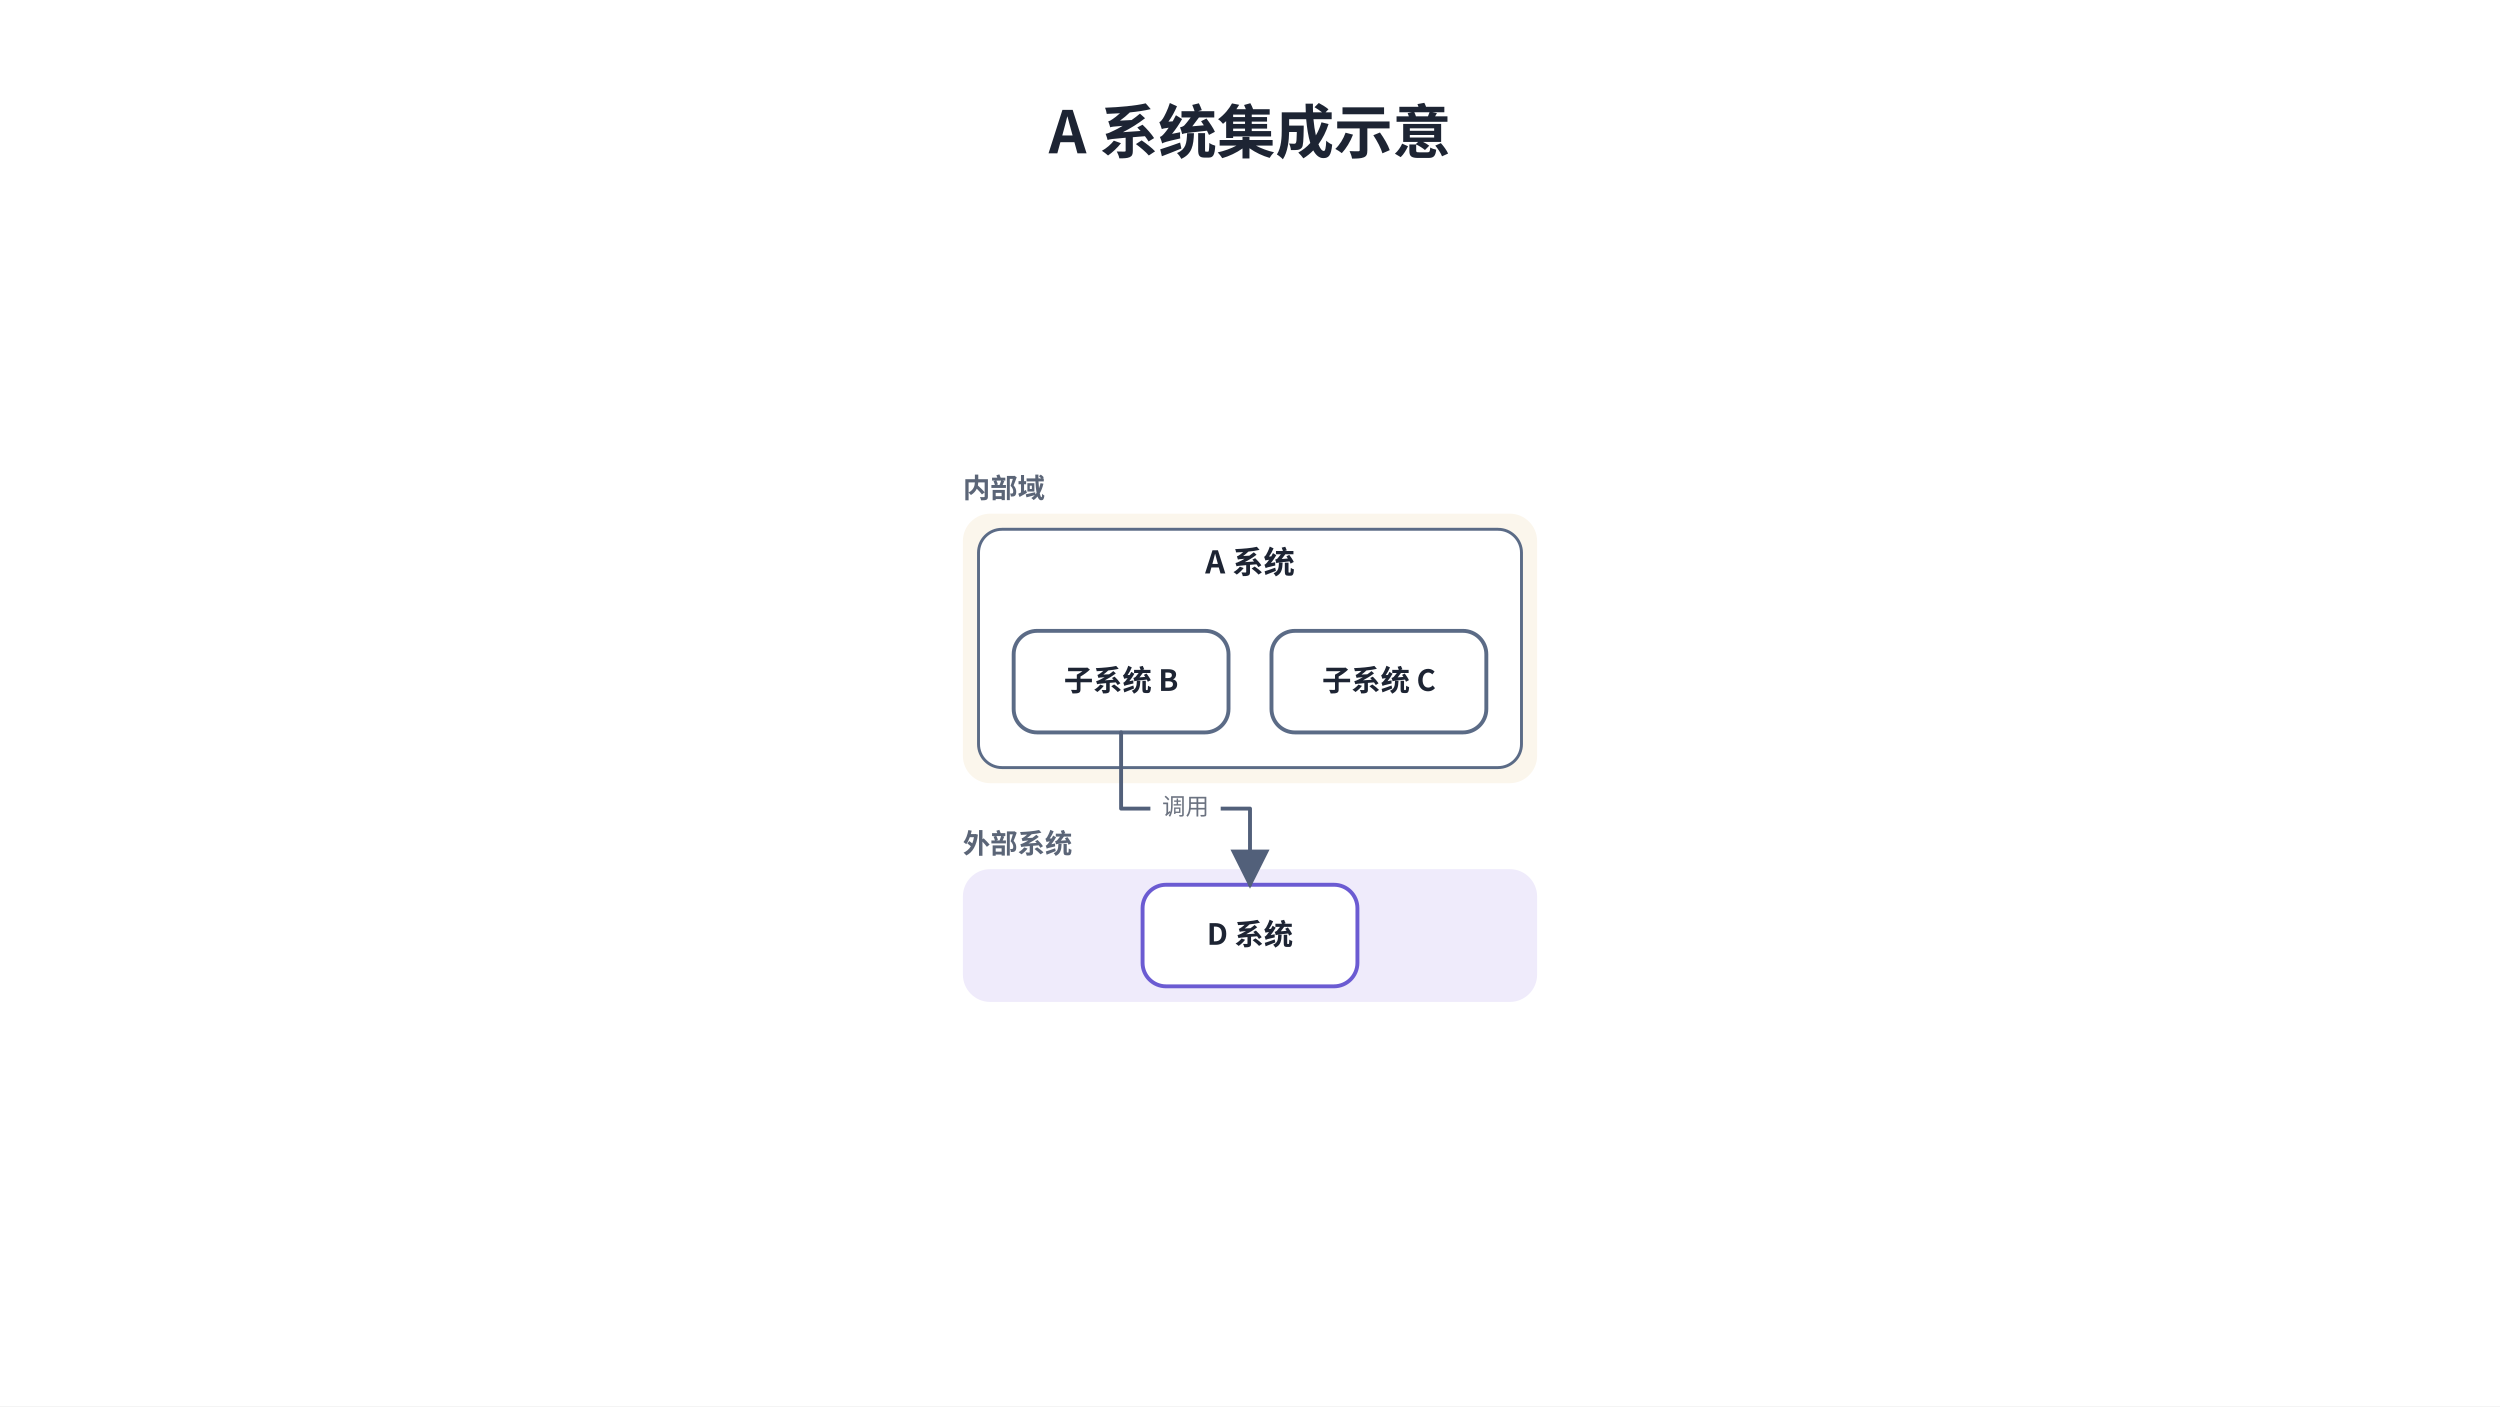
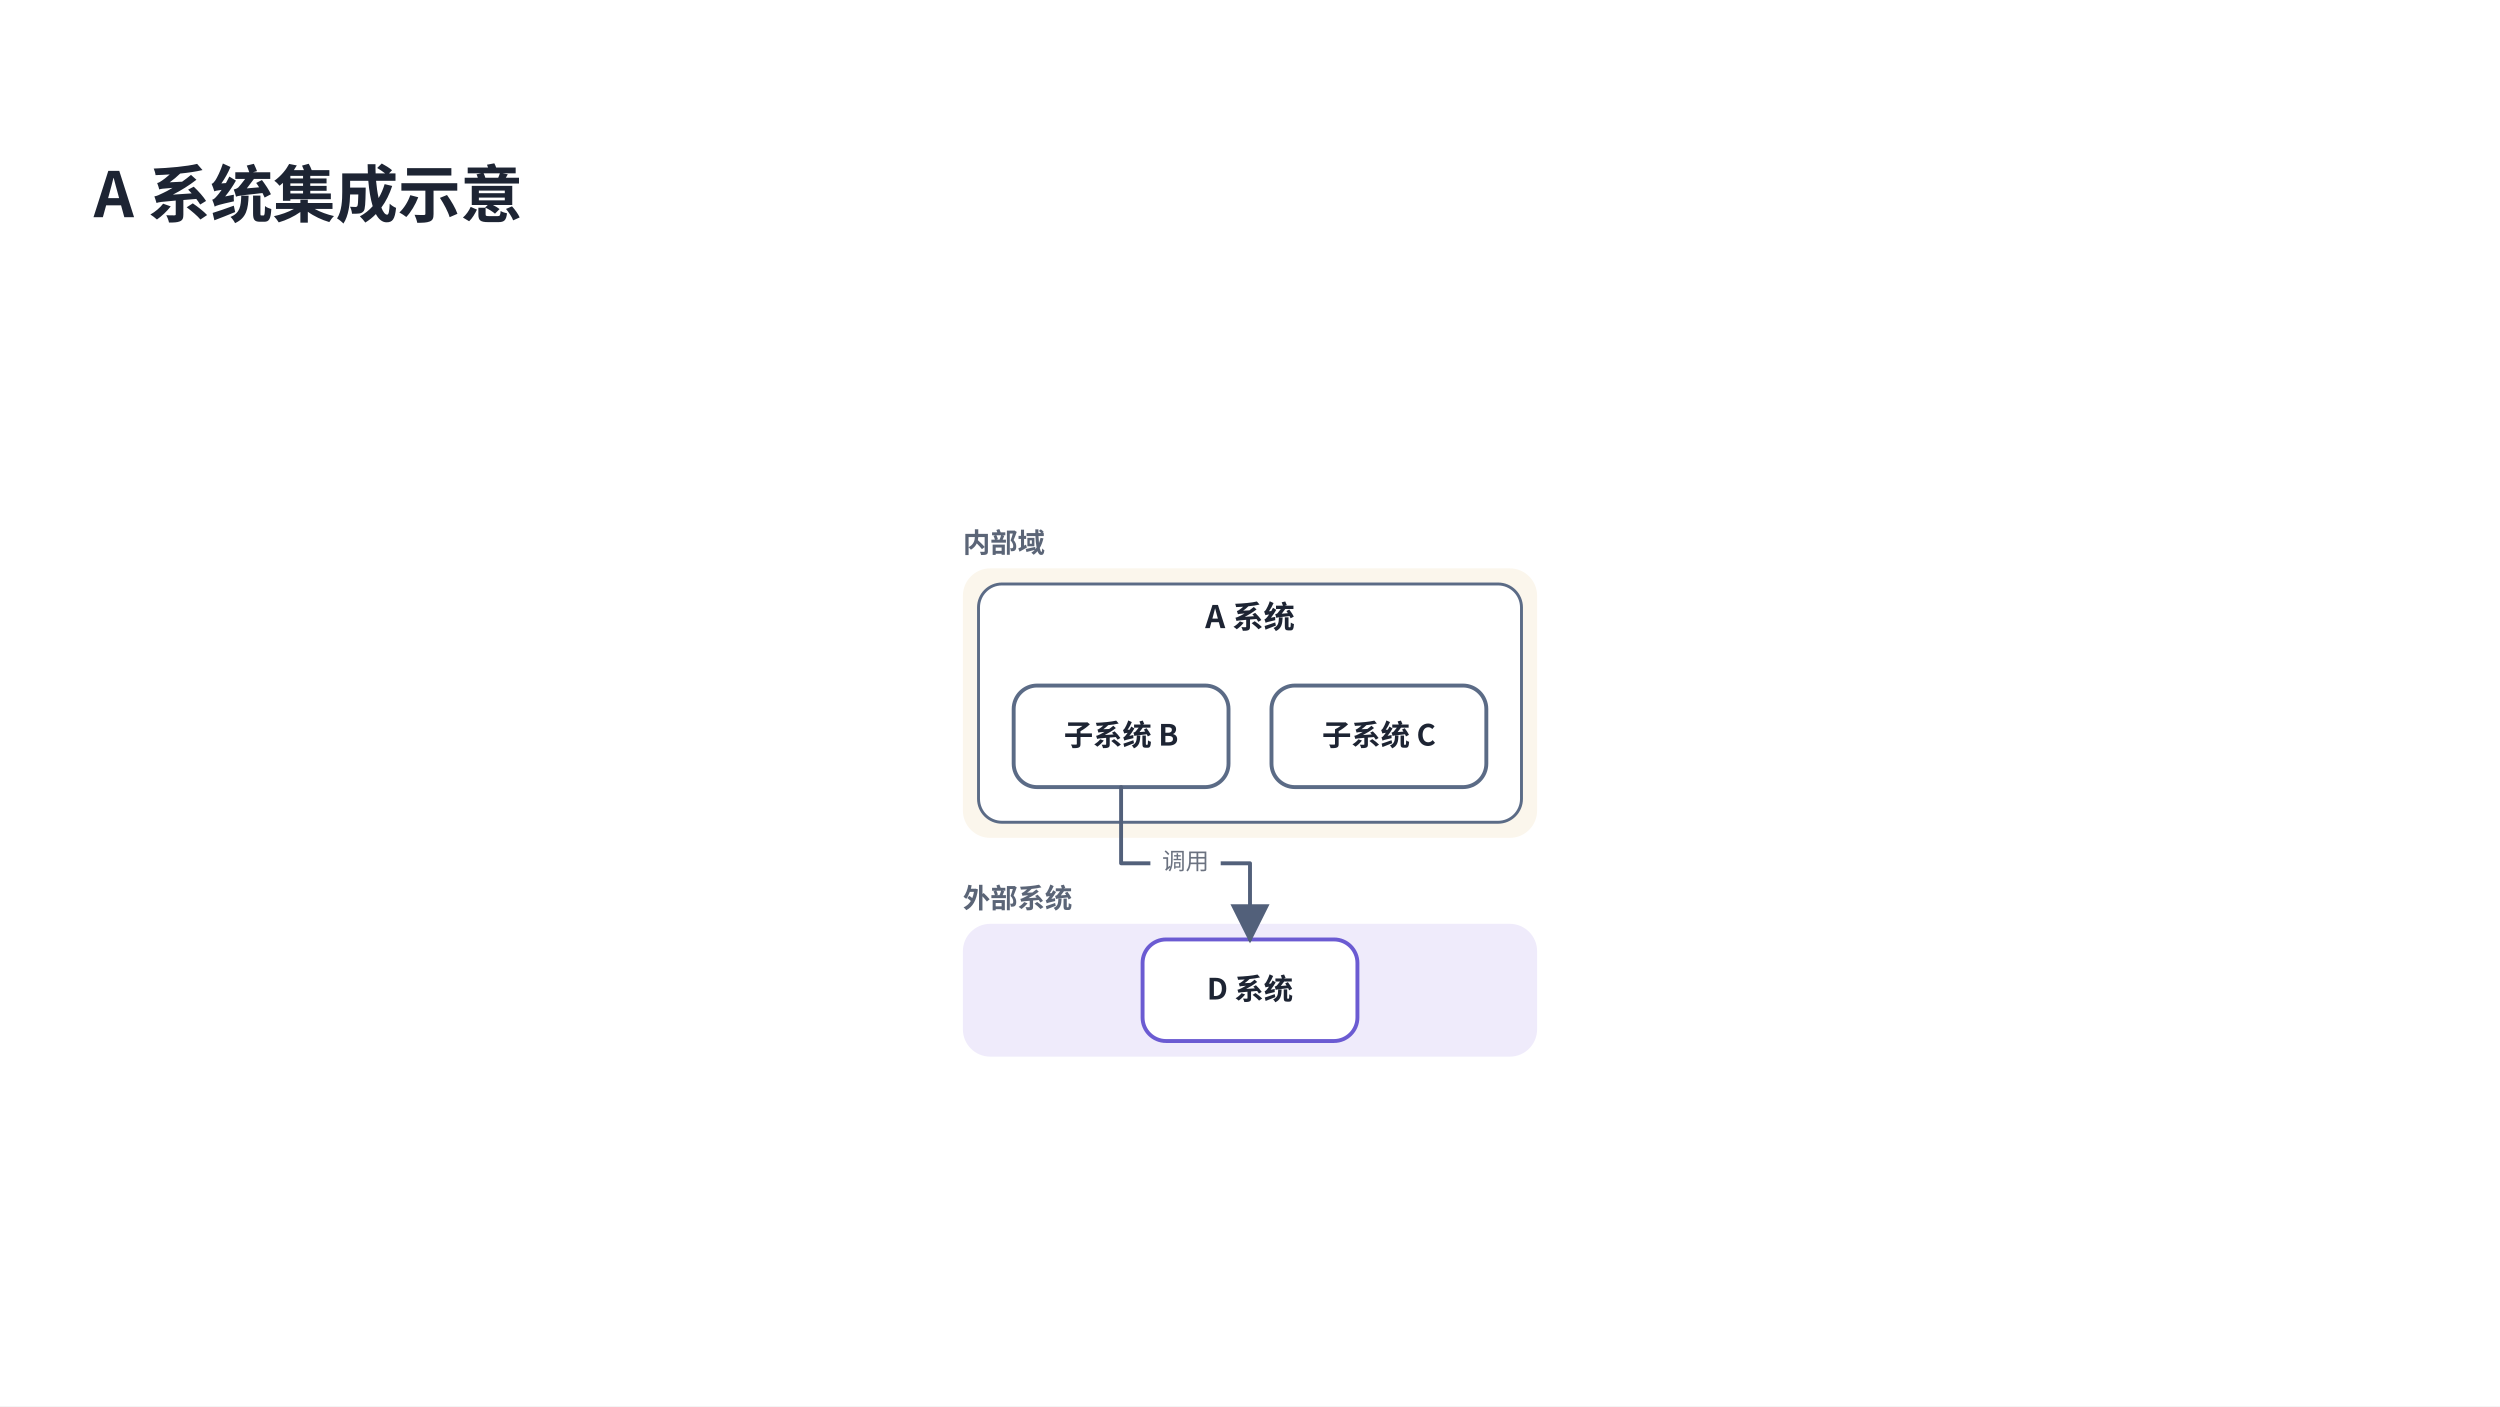
<svg xmlns="http://www.w3.org/2000/svg" id="figure-svg" viewBox="0 0 1280 720" role="img" aria-labelledby="figure-title figure-desc" font-family="'Microsoft YaHei', 'Microsoft YaHei', '微软雅黑', 'PingFang SC', 'Noto Sans CJK SC', Inter, Arial, sans-serif">
  <rect width="1280" height="720" fill="#FFFFFF" />
-   <text data-node-id="figure-title-text" x="640" y="68" fill="#1D2433" font-size="30" font-weight="700" text-anchor="middle" dominant-baseline="middle" font-family="'Microsoft YaHei', 'Microsoft YaHei', '微软雅黑', 'PingFang SC', 'Noto Sans CJK SC', Inter, Arial, sans-serif">
-     <tspan x="640" y="68">A 系统集成示意</tspan>
+   <text data-node-id="figure-title-text" x="48" y="100" fill="#1D2433" font-size="32" font-weight="800" text-anchor="start" dominant-baseline="middle" font-family="'Microsoft YaHei', 'Microsoft YaHei', '微软雅黑', 'PingFang SC', 'Noto Sans CJK SC', Inter, Arial, sans-serif">
+     <tspan x="48" y="100">A 系统集成示意</tspan>
  </text>
-   <rect data-node-id="band-0" x="493" y="263" width="294" height="138" rx="14" fill="#FBF6EC" stroke="none" stroke-width="0" />
-   <text data-node-id="band-label-0" x="493" y="250" fill="#5B6577" font-size="14" font-weight="700" text-anchor="start" dominant-baseline="middle" font-family="'Microsoft YaHei', 'Microsoft YaHei', '微软雅黑', 'PingFang SC', 'Noto Sans CJK SC', Inter, Arial, sans-serif">
-     <tspan x="493" y="250">内部域</tspan>
+   <rect data-node-id="band-0" x="493" y="291" width="294" height="138" rx="14" fill="#FBF6EC" stroke="none" stroke-width="0" />
+   <text data-node-id="band-label-0" x="493" y="278" fill="#5B6577" font-size="14" font-weight="700" text-anchor="start" dominant-baseline="middle" font-family="'Microsoft YaHei', 'Microsoft YaHei', '微软雅黑', 'PingFang SC', 'Noto Sans CJK SC', Inter, Arial, sans-serif">
+     <tspan x="493" y="278">内部域</tspan>
  </text>
-   <rect data-node-id="band-1" x="493" y="445" width="294" height="68" rx="14" fill="#EFEBFB" stroke="none" stroke-width="0" />
-   <text data-node-id="band-label-1" x="493" y="432" fill="#5B6577" font-size="14" font-weight="700" text-anchor="start" dominant-baseline="middle" font-family="'Microsoft YaHei', 'Microsoft YaHei', '微软雅黑', 'PingFang SC', 'Noto Sans CJK SC', Inter, Arial, sans-serif">
-     <tspan x="493" y="432">外部系统</tspan>
+   <rect data-node-id="band-1" x="493" y="473" width="294" height="68" rx="14" fill="#EFEBFB" stroke="none" stroke-width="0" />
+   <text data-node-id="band-label-1" x="493" y="460" fill="#5B6577" font-size="14" font-weight="700" text-anchor="start" dominant-baseline="middle" font-family="'Microsoft YaHei', 'Microsoft YaHei', '微软雅黑', 'PingFang SC', 'Noto Sans CJK SC', Inter, Arial, sans-serif">
+     <tspan x="493" y="460">外部系统</tspan>
  </text>
  <g data-node-id="a-group">
-     <rect data-node-id="a-rect" x="501" y="271" width="278" height="122" rx="12" fill="#FFFFFF" stroke="#5B6B86" stroke-width="1.5" />
-     <text data-node-id="a-label" x="640" y="288" fill="#1D2433" font-size="16" font-weight="700" text-anchor="middle" dominant-baseline="middle" font-family="'Microsoft YaHei', 'Microsoft YaHei', '微软雅黑', 'PingFang SC', 'Noto Sans CJK SC', Inter, Arial, sans-serif">
-       <tspan x="640" y="288">A 系统</tspan>
+     <rect data-node-id="a-rect" x="501" y="299" width="278" height="122" rx="12" fill="#FFFFFF" stroke="#5B6B86" stroke-width="1.5" />
+     <text data-node-id="a-label" x="640" y="316" fill="#1D2433" font-size="16" font-weight="700" text-anchor="middle" dominant-baseline="middle" font-family="'Microsoft YaHei', 'Microsoft YaHei', '微软雅黑', 'PingFang SC', 'Noto Sans CJK SC', Inter, Arial, sans-serif">
+       <tspan x="640" y="316">A 系统</tspan>
    </text>
    <g data-node-id="b-group">
-       <rect data-node-id="b-rect" x="519" y="323" width="110" height="52" rx="12" fill="#FFFFFF" stroke="#5B6B86" stroke-width="2" />
-       <text data-node-id="b-title" x="574" y="348.5" fill="#1D2433" font-size="15" font-weight="700" text-anchor="middle" dominant-baseline="middle" font-family="'Microsoft YaHei', 'Microsoft YaHei', '微软雅黑', 'PingFang SC', 'Noto Sans CJK SC', Inter, Arial, sans-serif">
-         <tspan x="574" y="348.5">子系统 B</tspan>
+       <rect data-node-id="b-rect" x="519" y="351" width="110" height="52" rx="12" fill="#FFFFFF" stroke="#5B6B86" stroke-width="2" />
+       <text data-node-id="b-title" x="574" y="376.5" fill="#1D2433" font-size="15" font-weight="700" text-anchor="middle" dominant-baseline="middle" font-family="'Microsoft YaHei', 'Microsoft YaHei', '微软雅黑', 'PingFang SC', 'Noto Sans CJK SC', Inter, Arial, sans-serif">
+         <tspan x="574" y="376.5">子系统 B</tspan>
      </text>
    </g>
    <g data-node-id="c-group">
-       <rect data-node-id="c-rect" x="651" y="323" width="110" height="52" rx="12" fill="#FFFFFF" stroke="#5B6B86" stroke-width="2" />
-       <text data-node-id="c-title" x="706" y="348.5" fill="#1D2433" font-size="15" font-weight="700" text-anchor="middle" dominant-baseline="middle" font-family="'Microsoft YaHei', 'Microsoft YaHei', '微软雅黑', 'PingFang SC', 'Noto Sans CJK SC', Inter, Arial, sans-serif">
-         <tspan x="706" y="348.5">子系统 C</tspan>
+       <rect data-node-id="c-rect" x="651" y="351" width="110" height="52" rx="12" fill="#FFFFFF" stroke="#5B6B86" stroke-width="2" />
+       <text data-node-id="c-title" x="706" y="376.5" fill="#1D2433" font-size="15" font-weight="700" text-anchor="middle" dominant-baseline="middle" font-family="'Microsoft YaHei', 'Microsoft YaHei', '微软雅黑', 'PingFang SC', 'Noto Sans CJK SC', Inter, Arial, sans-serif">
+         <tspan x="706" y="376.5">子系统 C</tspan>
      </text>
    </g>
  </g>
  <g data-node-id="d-group">
-     <rect data-node-id="d-rect" x="585" y="453" width="110" height="52" rx="12" fill="#FFFFFF" stroke="#6B5BD2" stroke-width="2" />
-     <text data-node-id="d-title" x="640" y="478.5" fill="#1D2433" font-size="15" font-weight="700" text-anchor="middle" dominant-baseline="middle" font-family="'Microsoft YaHei', 'Microsoft YaHei', '微软雅黑', 'PingFang SC', 'Noto Sans CJK SC', Inter, Arial, sans-serif">
-       <tspan x="640" y="478.5">D 系统</tspan>
+     <rect data-node-id="d-rect" x="585" y="481" width="110" height="52" rx="12" fill="#FFFFFF" stroke="#6B5BD2" stroke-width="2" />
+     <text data-node-id="d-title" x="640" y="506.5" fill="#1D2433" font-size="15" font-weight="700" text-anchor="middle" dominant-baseline="middle" font-family="'Microsoft YaHei', 'Microsoft YaHei', '微软雅黑', 'PingFang SC', 'Noto Sans CJK SC', Inter, Arial, sans-serif">
+       <tspan x="640" y="506.5">D 系统</tspan>
    </text>
  </g>
  <g data-node-id="edge-0-connector">
    <defs>
      <marker id="marker-edge-0-connector" markerWidth="10" markerHeight="10" refX="9" refY="5" orient="auto" markerUnits="strokeWidth" overflow="visible">
        <path d="M 0 0 L 10 5 L 0 10 z" fill="#52607A" />
      </marker>
    </defs>
-     <polyline points="574,375 574,414 640,414 640,453" fill="none" stroke="#52607A" stroke-width="2" stroke-linecap="round" stroke-linejoin="round" marker-end="url(#marker-edge-0-connector)" />
+     <polyline points="574,403 574,442 640,442 640,481" fill="none" stroke="#52607A" stroke-width="2" stroke-linecap="round" stroke-linejoin="round" marker-end="url(#marker-edge-0-connector)" />
  </g>
-   <rect data-node-id="edge-0-label-bg" x="589" y="402" width="36" height="22" rx="4" fill="#FFFFFF" stroke="none" stroke-width="0" />
-   <text data-node-id="edge-0-label" x="607" y="413" fill="#6B7280" font-size="12" font-weight="500" text-anchor="middle" dominant-baseline="middle" font-family="'Microsoft YaHei', 'Microsoft YaHei', '微软雅黑', 'PingFang SC', 'Noto Sans CJK SC', Inter, Arial, sans-serif">
-     <tspan x="607" y="413">调用</tspan>
+   <rect data-node-id="edge-0-label-bg" x="589" y="430" width="36" height="22" rx="4" fill="#FFFFFF" stroke="none" stroke-width="0" />
+   <text data-node-id="edge-0-label" x="607" y="441" fill="#6B7280" font-size="12" font-weight="500" text-anchor="middle" dominant-baseline="middle" font-family="'Microsoft YaHei', 'Microsoft YaHei', '微软雅黑', 'PingFang SC', 'Noto Sans CJK SC', Inter, Arial, sans-serif">
+     <tspan x="607" y="441">调用</tspan>
  </text>
</svg>
